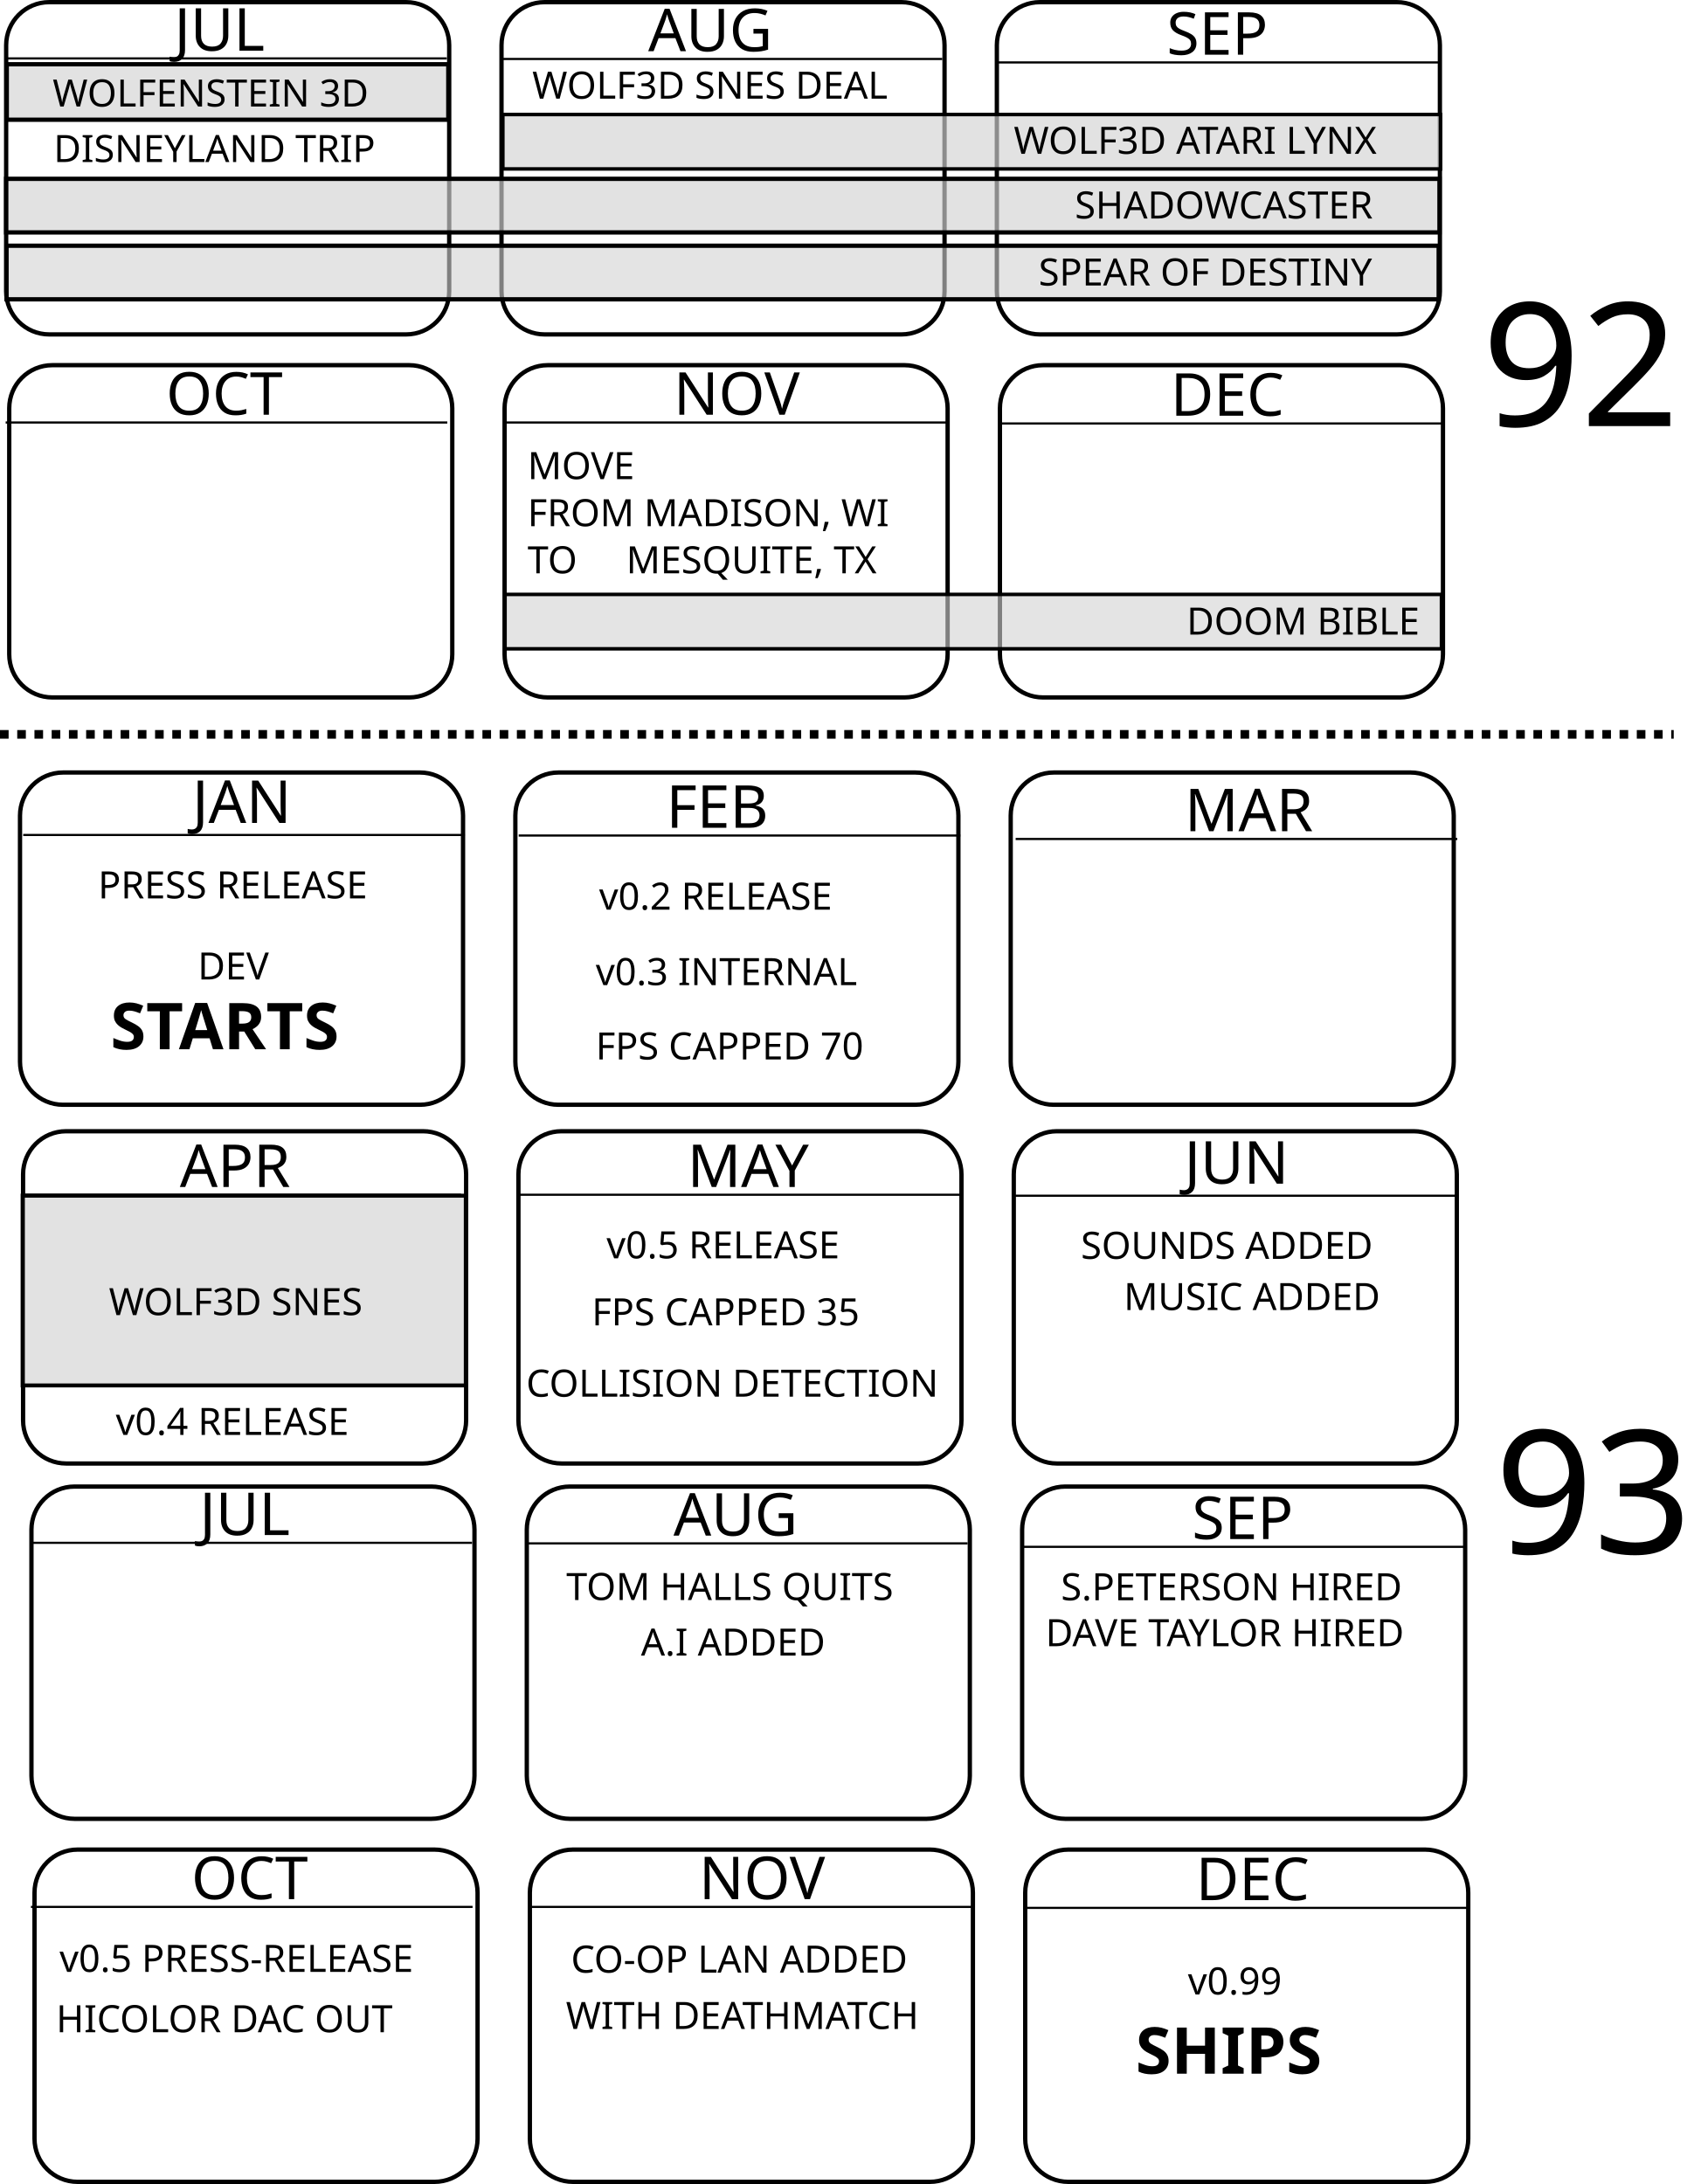
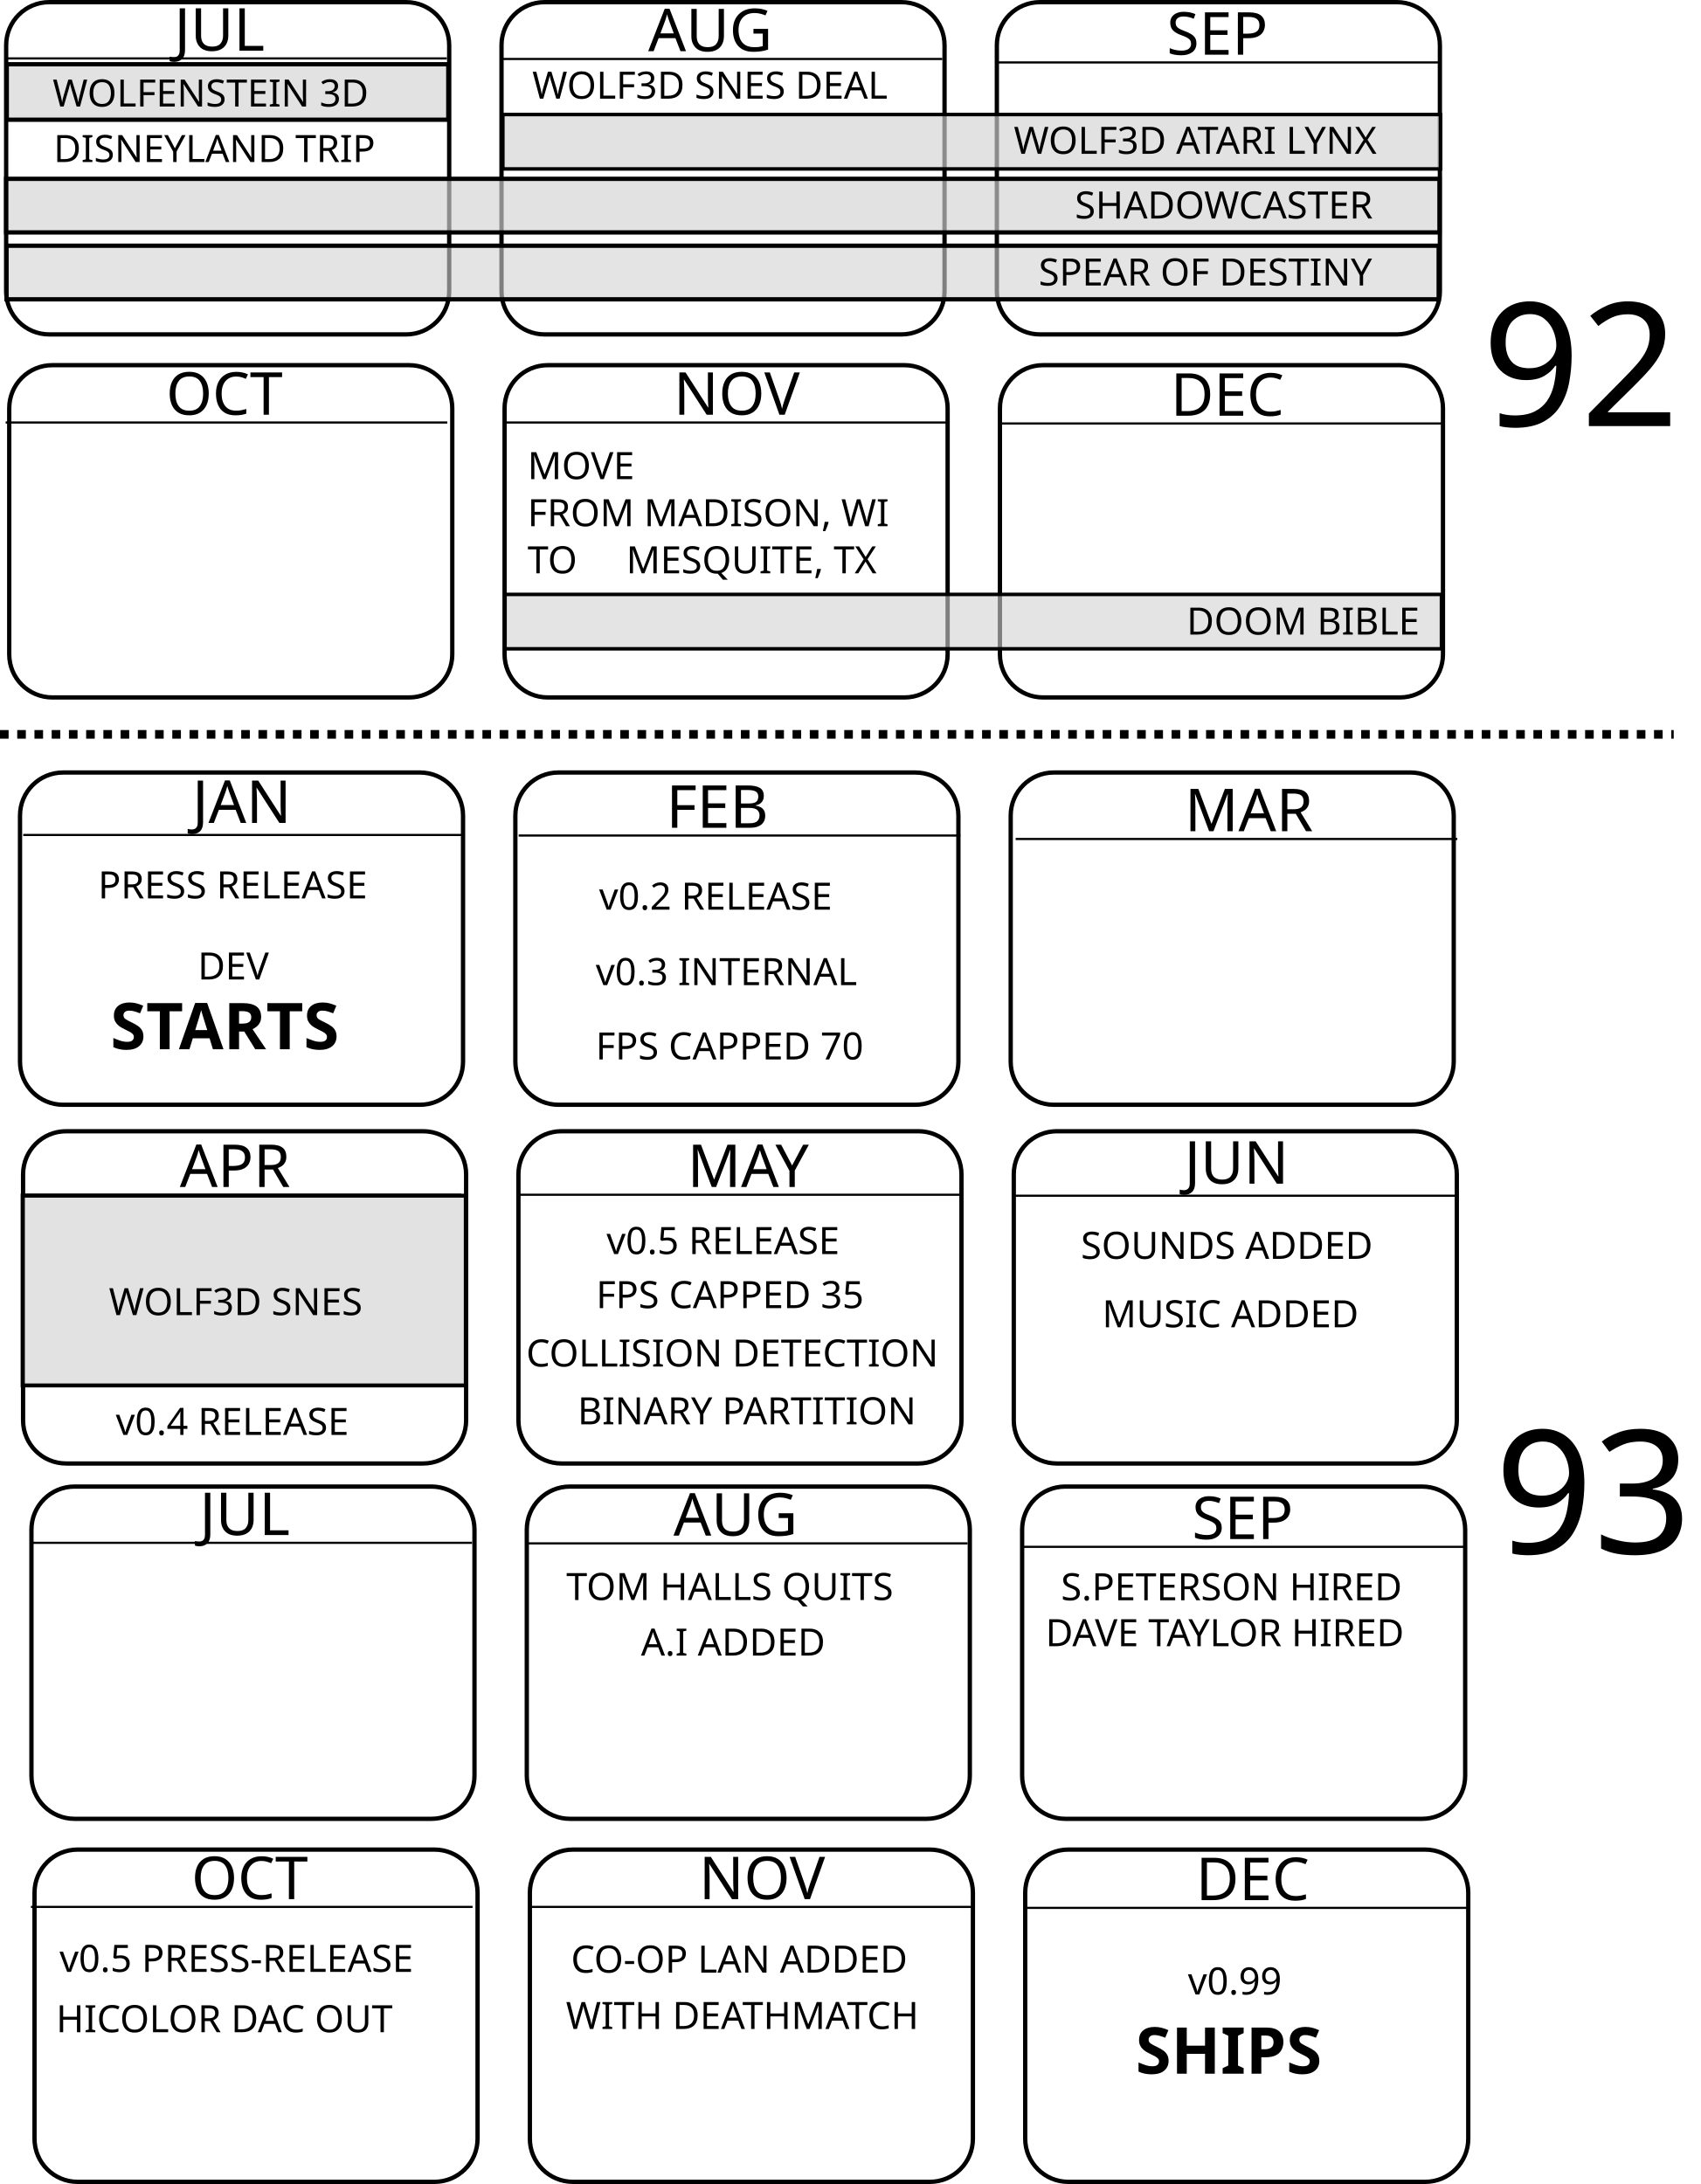
<svg xmlns="http://www.w3.org/2000/svg" width="222.812mm" height="286.212mm" viewBox="0 0 789.49 1014.137" id="svg2" version="1.1">
  <defs id="defs4" />
  <g id="layer1" transform="translate(-37.57143,-13.07656)">
    <text xml:space="preserve" style="font-style:normal;font-weight:normal;font-size:14px;line-height:125%;font-family:Sans;letter-spacing:0px;word-spacing:0px;fill:#000000;fill-opacity:1;stroke:none;stroke-width:1px;stroke-linecap:butt;stroke-linejoin:miter;stroke-opacity:1" x="725.714" y="210.934" id="text4300">
      <tspan id="tspan4302" x="725.714" y="210.934" style="font-size:80px">92</tspan>
    </text>
    <text xml:space="preserve" style="font-style:normal;font-weight:normal;font-size:14px;line-height:125%;font-family:Sans;letter-spacing:0px;word-spacing:0px;fill:#000000;fill-opacity:1;stroke:none;stroke-width:1px;stroke-linecap:butt;stroke-linejoin:miter;stroke-opacity:1" x="731.632" y="734.456" id="text4300-0">
      <tspan id="tspan4302-2" x="731.632" y="734.456" style="font-size:80px">93</tspan>
    </text>
    <g id="g4396" transform="translate(0,7.4960316e-5)">
      <rect ry="20" y="14.076" x="40.429" height="154.286" width="205.714" id="rect4362" style="fill:none;fill-opacity:1;stroke:#000000;stroke-width:2;stroke-linecap:butt;stroke-miterlimit:4;stroke-dasharray:none;stroke-dashoffset:0;stroke-opacity:1" />
      <rect ry="20" y="14.076" x="270.429" height="154.286" width="205.714" id="rect4362-1" style="fill:none;fill-opacity:1;stroke:#000000;stroke-width:2;stroke-linecap:butt;stroke-miterlimit:4;stroke-dasharray:none;stroke-dashoffset:0;stroke-opacity:1" />
      <rect ry="20" y="14.076" x="500.429" height="154.286" width="205.714" id="rect4362-3" style="fill:none;fill-opacity:1;stroke:#000000;stroke-width:2;stroke-linecap:butt;stroke-miterlimit:4;stroke-dasharray:none;stroke-dashoffset:0;stroke-opacity:1" />
    </g>
    <g transform="translate(1.428552,168.5714)" id="g4396-2">
      <rect ry="20" y="14.076" x="40.429" height="154.286" width="205.714" id="rect4362-7" style="fill:none;fill-opacity:1;stroke:#000000;stroke-width:2;stroke-linecap:butt;stroke-miterlimit:4;stroke-dasharray:none;stroke-dashoffset:0;stroke-opacity:1" />
      <rect ry="20" y="14.076" x="270.429" height="154.286" width="205.714" id="rect4362-1-1" style="fill:none;fill-opacity:1;stroke:#000000;stroke-width:2;stroke-linecap:butt;stroke-miterlimit:4;stroke-dasharray:none;stroke-dashoffset:0;stroke-opacity:1" />
      <rect ry="20" y="14.076" x="500.429" height="154.286" width="205.714" id="rect4362-3-4" style="fill:none;fill-opacity:1;stroke:#000000;stroke-width:2;stroke-linecap:butt;stroke-miterlimit:4;stroke-dasharray:none;stroke-dashoffset:0;stroke-opacity:1" />
    </g>
    <g id="g4396-1" transform="translate(6.428562,357.7143)">
      <rect ry="20" y="14.076" x="40.429" height="154.286" width="205.714" id="rect4362-36" style="fill:none;fill-opacity:1;stroke:#000000;stroke-width:2;stroke-linecap:butt;stroke-miterlimit:4;stroke-dasharray:none;stroke-dashoffset:0;stroke-opacity:1" />
      <rect ry="20" y="14.076" x="270.429" height="154.286" width="205.714" id="rect4362-1-4" style="fill:none;fill-opacity:1;stroke:#000000;stroke-width:2;stroke-linecap:butt;stroke-miterlimit:4;stroke-dasharray:none;stroke-dashoffset:0;stroke-opacity:1" />
      <rect ry="20" y="14.076" x="500.429" height="154.286" width="205.714" id="rect4362-3-8" style="fill:none;fill-opacity:1;stroke:#000000;stroke-width:2;stroke-linecap:butt;stroke-miterlimit:4;stroke-dasharray:none;stroke-dashoffset:0;stroke-opacity:1" />
    </g>
    <g transform="translate(7.857114,524.2857)" id="g4396-2-2">
      <rect ry="20" y="14.076" x="40.429" height="154.286" width="205.714" id="rect4362-7-3" style="fill:none;fill-opacity:1;stroke:#000000;stroke-width:2;stroke-linecap:butt;stroke-miterlimit:4;stroke-dasharray:none;stroke-dashoffset:0;stroke-opacity:1" />
      <rect ry="20" y="14.076" x="270.429" height="154.286" width="205.714" id="rect4362-1-1-4" style="fill:none;fill-opacity:1;stroke:#000000;stroke-width:2;stroke-linecap:butt;stroke-miterlimit:4;stroke-dasharray:none;stroke-dashoffset:0;stroke-opacity:1" />
      <rect ry="20" y="14.076" x="500.429" height="154.286" width="205.714" id="rect4362-3-4-3" style="fill:none;fill-opacity:1;stroke:#000000;stroke-width:2;stroke-linecap:butt;stroke-miterlimit:4;stroke-dasharray:none;stroke-dashoffset:0;stroke-opacity:1" />
    </g>
    <path style="fill:none;fill-rule:evenodd;stroke:#000000;stroke-width:4;stroke-linecap:butt;stroke-linejoin:miter;stroke-miterlimit:4;stroke-dasharray:4, 4;stroke-dashoffset:0;stroke-opacity:1" d="m 37.571,354.077 777.143,0" id="path4519" />
    <path style="fill:none;fill-rule:evenodd;stroke:#000000;stroke-width:1px;stroke-linecap:butt;stroke-linejoin:miter;stroke-opacity:1" d="m 39.978,40.202 205.054,0" id="path4521" />
    <text xml:space="preserve" style="font-style:normal;font-weight:normal;font-size:14px;line-height:125%;font-family:Sans;letter-spacing:0px;word-spacing:0px;fill:#000000;fill-opacity:1;stroke:none;stroke-width:1px;stroke-linecap:butt;stroke-linejoin:miter;stroke-opacity:1" x="118.479" y="36.597" id="text4523">
      <tspan id="tspan4525" x="118.479" y="36.597" style="font-size:27.5px">JUL</tspan>
    </text>
    <path style="fill:none;fill-rule:evenodd;stroke:#000000;stroke-width:1px;stroke-linecap:butt;stroke-linejoin:miter;stroke-opacity:1" d="m 270.044,40.46 205.054,0" id="path4521-7" />
    <text xml:space="preserve" style="font-style:normal;font-weight:normal;font-size:14px;line-height:125%;font-family:Sans;letter-spacing:0px;word-spacing:0px;fill:#000000;fill-opacity:1;stroke:none;stroke-width:1px;stroke-linecap:butt;stroke-linejoin:miter;stroke-opacity:1" x="338.545" y="36.855" id="text4523-1">
      <tspan id="tspan4525-2" x="338.545" y="36.855" style="font-size:27.5px">AUG</tspan>
    </text>
    <path style="fill:none;fill-rule:evenodd;stroke:#000000;stroke-width:1px;stroke-linecap:butt;stroke-linejoin:miter;stroke-opacity:1" d="m 500.785,42.065 205.054,0" id="path4521-3" />
    <text xml:space="preserve" style="font-style:normal;font-weight:normal;font-size:14px;line-height:125%;font-family:Sans;letter-spacing:0px;word-spacing:0px;fill:#000000;fill-opacity:1;stroke:none;stroke-width:1px;stroke-linecap:butt;stroke-linejoin:miter;stroke-opacity:1" x="579.287" y="38.46" id="text4523-17">
      <tspan id="tspan4525-1" x="579.287" y="38.46" style="font-size:27.5px">SEP</tspan>
    </text>
    <path style="fill:none;fill-rule:evenodd;stroke:#000000;stroke-width:1px;stroke-linecap:butt;stroke-linejoin:miter;stroke-opacity:1" d="m 40.203,209.263 205.054,0" id="path4521-2" />
    <text xml:space="preserve" style="font-style:normal;font-weight:normal;font-size:14px;line-height:125%;font-family:Sans;letter-spacing:0px;word-spacing:0px;fill:#000000;fill-opacity:1;stroke:none;stroke-width:1px;stroke-linecap:butt;stroke-linejoin:miter;stroke-opacity:1" x="114.705" y="205.657" id="text4523-7">
      <tspan id="tspan4525-6" x="114.705" y="205.657" style="font-size:27.5px">OCT</tspan>
    </text>
    <path style="fill:none;fill-rule:evenodd;stroke:#000000;stroke-width:1px;stroke-linecap:butt;stroke-linejoin:miter;stroke-opacity:1" d="m 271.846,209.263 205.054,0" id="path4521-37" />
    <text xml:space="preserve" style="font-style:normal;font-weight:normal;font-size:14px;line-height:125%;font-family:Sans;letter-spacing:0px;word-spacing:0px;fill:#000000;fill-opacity:1;stroke:none;stroke-width:1px;stroke-linecap:butt;stroke-linejoin:miter;stroke-opacity:1" x="350.348" y="205.657" id="text4523-5">
      <tspan id="tspan4525-7" x="350.348" y="205.657" style="font-size:27.5px">NOV</tspan>
    </text>
    <path style="fill:none;fill-rule:evenodd;stroke:#000000;stroke-width:1px;stroke-linecap:butt;stroke-linejoin:miter;stroke-opacity:1" d="m 502.588,209.713 205.054,0" id="path4521-1" />
    <text xml:space="preserve" style="font-style:normal;font-weight:normal;font-size:14px;line-height:125%;font-family:Sans;letter-spacing:0px;word-spacing:0px;fill:#000000;fill-opacity:1;stroke:none;stroke-width:1px;stroke-linecap:butt;stroke-linejoin:miter;stroke-opacity:1" x="581.089" y="206.108" id="text4523-0">
      <tspan id="tspan4525-0" x="581.089" y="206.108" style="font-size:27.5px">DEC</tspan>
    </text>
    <g id="g4396-7" transform="translate(11.74028,689.2803)">
      <rect ry="20" y="14.076" x="40.429" height="154.286" width="205.714" id="rect4362-2" style="fill:none;fill-opacity:1;stroke:#000000;stroke-width:2;stroke-linecap:butt;stroke-miterlimit:4;stroke-dasharray:none;stroke-dashoffset:0;stroke-opacity:1" />
      <rect ry="20" y="14.076" x="270.429" height="154.286" width="205.714" id="rect4362-1-2" style="fill:none;fill-opacity:1;stroke:#000000;stroke-width:2;stroke-linecap:butt;stroke-miterlimit:4;stroke-dasharray:none;stroke-dashoffset:0;stroke-opacity:1" />
      <rect ry="20" y="14.076" x="500.429" height="154.286" width="205.714" id="rect4362-3-1" style="fill:none;fill-opacity:1;stroke:#000000;stroke-width:2;stroke-linecap:butt;stroke-miterlimit:4;stroke-dasharray:none;stroke-dashoffset:0;stroke-opacity:1" />
    </g>
    <g transform="translate(13.16883,857.8517)" id="g4396-2-3">
      <rect ry="20" y="14.076" x="40.429" height="154.286" width="205.714" id="rect4362-7-0" style="fill:none;fill-opacity:1;stroke:#000000;stroke-width:2;stroke-linecap:butt;stroke-miterlimit:4;stroke-dasharray:none;stroke-dashoffset:0;stroke-opacity:1" />
      <rect ry="20" y="14.076" x="270.429" height="154.286" width="205.714" id="rect4362-1-1-8" style="fill:none;fill-opacity:1;stroke:#000000;stroke-width:2;stroke-linecap:butt;stroke-miterlimit:4;stroke-dasharray:none;stroke-dashoffset:0;stroke-opacity:1" />
      <rect ry="20" y="14.076" x="500.429" height="154.286" width="205.714" id="rect4362-3-4-39" style="fill:none;fill-opacity:1;stroke:#000000;stroke-width:2;stroke-linecap:butt;stroke-miterlimit:4;stroke-dasharray:none;stroke-dashoffset:0;stroke-opacity:1" />
    </g>
    <path style="fill:none;fill-rule:evenodd;stroke:#000000;stroke-width:1px;stroke-linecap:butt;stroke-linejoin:miter;stroke-opacity:1" d="m 51.718,729.482 205.054,0" id="path4521-71" />
    <text xml:space="preserve" style="font-style:normal;font-weight:normal;font-size:14px;line-height:125%;font-family:Sans;letter-spacing:0px;word-spacing:0px;fill:#000000;fill-opacity:1;stroke:none;stroke-width:1px;stroke-linecap:butt;stroke-linejoin:miter;stroke-opacity:1" x="130.22" y="725.877" id="text4523-8">
      <tspan id="tspan4525-16" x="130.22" y="725.877" style="font-size:27.5px">JUL</tspan>
    </text>
    <path style="fill:none;fill-rule:evenodd;stroke:#000000;stroke-width:1px;stroke-linecap:butt;stroke-linejoin:miter;stroke-opacity:1" d="m 281.784,729.74 205.054,0" id="path4521-7-3" />
    <text xml:space="preserve" style="font-style:normal;font-weight:normal;font-size:14px;line-height:125%;font-family:Sans;letter-spacing:0px;word-spacing:0px;fill:#000000;fill-opacity:1;stroke:none;stroke-width:1px;stroke-linecap:butt;stroke-linejoin:miter;stroke-opacity:1" x="350.285" y="726.135" id="text4523-1-3">
      <tspan id="tspan4525-2-5" x="350.285" y="726.135" style="font-size:27.5px">AUG</tspan>
    </text>
    <path style="fill:none;fill-rule:evenodd;stroke:#000000;stroke-width:1px;stroke-linecap:butt;stroke-linejoin:miter;stroke-opacity:1" d="m 512.525,731.345 205.054,0" id="path4521-3-7" />
    <text xml:space="preserve" style="font-style:normal;font-weight:normal;font-size:14px;line-height:125%;font-family:Sans;letter-spacing:0px;word-spacing:0px;fill:#000000;fill-opacity:1;stroke:none;stroke-width:1px;stroke-linecap:butt;stroke-linejoin:miter;stroke-opacity:1" x="591.027" y="727.74" id="text4523-17-4">
      <tspan id="tspan4525-1-7" x="591.027" y="727.74" style="font-size:27.5px">SEP</tspan>
    </text>
    <path style="fill:none;fill-rule:evenodd;stroke:#000000;stroke-width:1px;stroke-linecap:butt;stroke-linejoin:miter;stroke-opacity:1" d="m 51.944,898.543 205.054,0" id="path4521-2-4" />
    <text xml:space="preserve" style="font-style:normal;font-weight:normal;font-size:14px;line-height:125%;font-family:Sans;letter-spacing:0px;word-spacing:0px;fill:#000000;fill-opacity:1;stroke:none;stroke-width:1px;stroke-linecap:butt;stroke-linejoin:miter;stroke-opacity:1" x="126.445" y="894.938" id="text4523-7-0">
      <tspan id="tspan4525-6-9" x="126.445" y="894.938" style="font-size:27.5px">OCT</tspan>
    </text>
    <path style="fill:none;fill-rule:evenodd;stroke:#000000;stroke-width:1px;stroke-linecap:butt;stroke-linejoin:miter;stroke-opacity:1" d="m 283.586,898.543 205.054,0" id="path4521-37-8" />
    <text xml:space="preserve" style="font-style:normal;font-weight:normal;font-size:14px;line-height:125%;font-family:Sans;letter-spacing:0px;word-spacing:0px;fill:#000000;fill-opacity:1;stroke:none;stroke-width:1px;stroke-linecap:butt;stroke-linejoin:miter;stroke-opacity:1" x="362.088" y="894.938" id="text4523-5-9">
      <tspan id="tspan4525-7-0" x="362.088" y="894.938" style="font-size:27.5px">NOV</tspan>
    </text>
    <path style="fill:none;fill-rule:evenodd;stroke:#000000;stroke-width:1px;stroke-linecap:butt;stroke-linejoin:miter;stroke-opacity:1" d="m 514.328,898.994 205.054,0" id="path4521-1-1" />
    <text xml:space="preserve" style="font-style:normal;font-weight:normal;font-size:14px;line-height:125%;font-family:Sans;letter-spacing:0px;word-spacing:0px;fill:#000000;fill-opacity:1;stroke:none;stroke-width:1px;stroke-linecap:butt;stroke-linejoin:miter;stroke-opacity:1" x="592.83" y="895.388" id="text4523-0-2">
      <tspan id="tspan4525-0-1" x="592.83" y="895.388" style="font-size:27.5px">DEC</tspan>
    </text>
    <path style="fill:none;fill-rule:evenodd;stroke:#000000;stroke-width:1px;stroke-linecap:butt;stroke-linejoin:miter;stroke-opacity:1" d="m 48.353,400.794 205.054,0" id="path4521-71-2" />
    <text xml:space="preserve" style="font-style:normal;font-weight:normal;font-size:14px;line-height:125%;font-family:Sans;letter-spacing:0px;word-spacing:0px;fill:#000000;fill-opacity:1;stroke:none;stroke-width:1px;stroke-linecap:butt;stroke-linejoin:miter;stroke-opacity:1" x="126.854" y="395.189" id="text4523-8-5">
      <tspan id="tspan4525-16-6" x="126.854" y="395.189" style="font-size:27.5px">JAN</tspan>
    </text>
    <path style="fill:none;fill-rule:evenodd;stroke:#000000;stroke-width:1px;stroke-linecap:butt;stroke-linejoin:miter;stroke-opacity:1" d="m 278.419,401.052 205.054,0" id="path4521-7-3-2" />
    <text xml:space="preserve" style="font-style:normal;font-weight:normal;font-size:14px;line-height:125%;font-family:Sans;letter-spacing:0px;word-spacing:0px;fill:#000000;fill-opacity:1;stroke:none;stroke-width:1px;stroke-linecap:butt;stroke-linejoin:miter;stroke-opacity:1" x="346.92" y="397.446" id="text4523-1-3-9">
      <tspan id="tspan4525-2-5-7" x="346.92" y="397.446" style="font-size:27.5px">FEB</tspan>
    </text>
    <path style="fill:none;fill-rule:evenodd;stroke:#000000;stroke-width:1px;stroke-linecap:butt;stroke-linejoin:miter;stroke-opacity:1" d="m 509.16,402.657 205.054,0" id="path4521-3-7-1" />
    <text xml:space="preserve" style="font-style:normal;font-weight:normal;font-size:14px;line-height:125%;font-family:Sans;letter-spacing:0px;word-spacing:0px;fill:#000000;fill-opacity:1;stroke:none;stroke-width:1px;stroke-linecap:butt;stroke-linejoin:miter;stroke-opacity:1" x="587.662" y="399.052" id="text4523-17-4-7">
      <tspan id="tspan4525-1-7-7" x="587.662" y="399.052" style="font-size:27.5px">MAR</tspan>
    </text>
    <path style="fill:none;fill-rule:evenodd;stroke:#000000;stroke-width:0.997px;stroke-linecap:butt;stroke-linejoin:miter;stroke-opacity:1" d="m 47.867,567.855 203.765,0" id="path4521-2-4-5" />
    <text xml:space="preserve" style="font-style:normal;font-weight:normal;font-size:14px;line-height:125%;font-family:Sans;letter-spacing:0px;word-spacing:0px;fill:#000000;fill-opacity:1;stroke:none;stroke-width:1px;stroke-linecap:butt;stroke-linejoin:miter;stroke-opacity:1" x="121.08" y="564.249" id="text4523-7-0-3">
      <tspan id="tspan4525-6-9-5" x="121.08" y="564.249" style="font-size:27.5px">APR</tspan>
    </text>
    <path style="fill:none;fill-rule:evenodd;stroke:#000000;stroke-width:1px;stroke-linecap:butt;stroke-linejoin:miter;stroke-opacity:1" d="m 278.221,567.855 205.054,0" id="path4521-37-8-5" />
    <text xml:space="preserve" style="font-style:normal;font-weight:normal;font-size:14px;line-height:125%;font-family:Sans;letter-spacing:0px;word-spacing:0px;fill:#000000;fill-opacity:1;stroke:none;stroke-width:1px;stroke-linecap:butt;stroke-linejoin:miter;stroke-opacity:1" x="356.723" y="564.249" id="text4523-5-9-6">
      <tspan id="tspan4525-7-0-8" x="356.723" y="564.249" style="font-size:27.5px">MAY</tspan>
    </text>
    <path style="fill:none;fill-rule:evenodd;stroke:#000000;stroke-width:1px;stroke-linecap:butt;stroke-linejoin:miter;stroke-opacity:1" d="m 508.963,568.305 205.054,0" id="path4521-1-1-9" />
    <text xml:space="preserve" style="font-style:normal;font-weight:normal;font-size:14px;line-height:125%;font-family:Sans;letter-spacing:0px;word-spacing:0px;fill:#000000;fill-opacity:1;stroke:none;stroke-width:1px;stroke-linecap:butt;stroke-linejoin:miter;stroke-opacity:1" x="587.464" y="562.7" id="text4523-0-2-2">
      <tspan id="tspan4525-0-1-6" x="587.464" y="562.7" style="font-size:27.5px">JUN</tspan>
    </text>
    <text xml:space="preserve" style="font-style:normal;font-weight:normal;font-size:17.5px;line-height:125%;font-family:Sans;letter-spacing:0px;word-spacing:0px;fill:#000000;fill-opacity:1;stroke:none;stroke-width:1px;stroke-linecap:butt;stroke-linejoin:miter;stroke-opacity:1" x="315.745" y="435.479" id="text4793">
      <tspan id="tspan4795" x="315.745" y="435.479">v0.2 RELEASE</tspan>
    </text>
    <text xml:space="preserve" style="font-style:normal;font-weight:normal;font-size:17.5px;line-height:125%;font-family:Sans;letter-spacing:0px;word-spacing:0px;fill:#000000;fill-opacity:1;stroke:none;stroke-width:1px;stroke-linecap:butt;stroke-linejoin:miter;stroke-opacity:1" x="91.327" y="679.388" id="text4793-7">
      <tspan id="tspan4795-4" x="91.327" y="679.388">v0.4 RELEASE</tspan>
    </text>
-     <text xml:space="preserve" style="font-style:normal;font-weight:normal;font-size:17.5px;line-height:125%;font-family:Sans;letter-spacing:0px;word-spacing:0px;fill:#000000;fill-opacity:1;stroke:none;stroke-width:1px;stroke-linecap:butt;stroke-linejoin:miter;stroke-opacity:1" x="319.183" y="597.395" id="text4793-2">
-       <tspan id="tspan4795-44" x="319.183" y="597.395">v0.5 RELEASE</tspan>
+     <text xml:space="preserve" style="font-style:normal;font-weight:normal;font-size:17.5px;line-height:125%;font-family:Sans;letter-spacing:0px;word-spacing:0px;fill:#000000;fill-opacity:1;stroke:none;stroke-width:1px;stroke-linecap:butt;stroke-linejoin:miter;stroke-opacity:1" x="319.183" y="595.395" id="text4793-2">
+       <tspan id="tspan4795-44" x="319.183" y="595.395">v0.5 RELEASE</tspan>
    </text>
    <text xml:space="preserve" style="font-style:normal;font-weight:normal;font-size:17.5px;line-height:125%;font-family:Sans;letter-spacing:0px;word-spacing:0px;fill:#000000;fill-opacity:1;stroke:none;stroke-width:1px;stroke-linecap:butt;stroke-linejoin:miter;stroke-opacity:1" x="589.132" y="939.204" id="text4793-3">
      <tspan id="tspan4795-1" x="589.132" y="939.204">v0.99 </tspan>
    </text>
    <text xml:space="preserve" style="font-style:normal;font-weight:normal;font-size:17.5px;line-height:125%;font-family:Sans;letter-spacing:0px;word-spacing:0px;fill:#000000;fill-opacity:1;stroke:none;stroke-width:1px;stroke-linecap:butt;stroke-linejoin:miter;stroke-opacity:1" x="65.199" y="928.708" id="text4793-2-8">
      <tspan id="tspan4795-44-1" x="65.199" y="928.708">v0.5 PRESS-RELEASE</tspan>
    </text>
    <text xml:space="preserve" style="font-style:normal;font-weight:normal;font-size:17.5px;line-height:125%;font-family:Sans;letter-spacing:0px;word-spacing:0px;fill:#000000;fill-opacity:1;stroke:none;stroke-width:1px;stroke-linecap:butt;stroke-linejoin:miter;stroke-opacity:1" x="300.518" y="756.052" id="text4793-2-3">
      <tspan id="tspan4795-44-6" x="300.518" y="756.052">TOM HALLS QUITS</tspan>
    </text>
    <rect style="fill:#d3d3d3;fill-opacity:0.602;stroke:#000000;stroke-width:2.001;stroke-linecap:butt;stroke-miterlimit:4;stroke-dasharray:none;stroke-dashoffset:0;stroke-opacity:1" id="rect5043-3" width="664.995" height="24.886" x="40.589" y="127.177" />
    <text xml:space="preserve" style="font-style:normal;font-weight:normal;font-size:17.5px;line-height:125%;font-family:Sans;letter-spacing:0px;word-spacing:0px;fill:#000000;fill-opacity:1;stroke:none;stroke-width:1px;stroke-linecap:butt;stroke-linejoin:miter;stroke-opacity:1" x="519.837" y="145.645" id="text4793-2-2">
      <tspan id="tspan4795-44-65" x="519.837" y="145.645">SPEAR OF DESTINY</tspan>
    </text>
    <rect style="fill:#d3d3d3;fill-opacity:0.664;stroke:#000000;stroke-width:1.999;stroke-linecap:butt;stroke-miterlimit:4;stroke-dasharray:none;stroke-dashoffset:0;stroke-opacity:1" id="rect5043-4" width="205.019" height="25.757" x="40.712" y="42.911" />
    <text xml:space="preserve" style="font-style:normal;font-weight:normal;font-size:17.5px;line-height:125%;font-family:Sans;letter-spacing:0px;word-spacing:0px;fill:#000000;fill-opacity:1;stroke:none;stroke-width:1px;stroke-linecap:butt;stroke-linejoin:miter;stroke-opacity:1" x="62.024" y="62.539" id="text4793-2-2-7">
      <tspan id="tspan4795-44-65-8" x="62.024" y="62.539">WOLFENSTEIN 3D</tspan>
    </text>
    <text xml:space="preserve" style="font-style:normal;font-weight:normal;font-size:17.5px;line-height:125%;font-family:Sans;letter-spacing:0px;word-spacing:0px;fill:#000000;fill-opacity:1;stroke:none;stroke-width:1px;stroke-linecap:butt;stroke-linejoin:miter;stroke-opacity:1" x="62.476" y="88.315" id="text4793-2-2-7-5">
      <tspan id="tspan4795-44-65-8-0" x="62.476" y="88.315">DISNEYLAND TRIP</tspan>
    </text>
    <rect style="fill:#d3d3d3;fill-opacity:0.664;stroke:#000000;stroke-width:2.002;stroke-linecap:butt;stroke-miterlimit:4;stroke-dasharray:none;stroke-dashoffset:0;stroke-opacity:1" id="rect5043" width="665.537" height="24.885" x="40.43" y="96.116" />
    <text xml:space="preserve" style="font-style:normal;font-weight:normal;font-size:17.5px;line-height:125%;font-family:Sans;letter-spacing:0px;word-spacing:0px;fill:#000000;fill-opacity:1;stroke:none;stroke-width:1px;stroke-linecap:butt;stroke-linejoin:miter;stroke-opacity:1" x="536.661" y="114.536" id="text4793-2-2-9">
      <tspan id="tspan4795-44-65-5" x="536.661" y="114.536">SHADOWCASTER</tspan>
    </text>
    <text xml:space="preserve" style="font-style:normal;font-weight:normal;font-size:17.5px;line-height:125%;font-family:Sans;letter-spacing:0px;word-spacing:0px;fill:#000000;fill-opacity:1;stroke:none;stroke-width:1px;stroke-linecap:butt;stroke-linejoin:miter;stroke-opacity:1" x="530.207" y="756.159" id="text4793-2-3-4">
      <tspan id="tspan4795-44-6-7" x="530.207" y="756.159">S.PETERSON HIRED</tspan>
    </text>
    <text xml:space="preserve" style="font-style:normal;font-weight:normal;font-size:17.5px;line-height:125%;font-family:Sans;letter-spacing:0px;word-spacing:0px;fill:#000000;fill-opacity:1;stroke:none;stroke-width:1px;stroke-linecap:butt;stroke-linejoin:miter;stroke-opacity:1" x="314.183" y="470.512" id="text4793-38">
      <tspan id="tspan4795-3" x="314.183" y="470.512">v0.3 INTERNAL</tspan>
    </text>
    <text xml:space="preserve" style="font-style:normal;font-weight:normal;font-size:17.5px;line-height:125%;font-family:Sans;letter-spacing:0px;word-spacing:0px;fill:#000000;fill-opacity:1;stroke:none;stroke-width:1px;stroke-linecap:butt;stroke-linejoin:miter;stroke-opacity:1" x="314.189" y="505.03" id="text4977">
      <tspan id="tspan4979" x="314.189" y="505.03">FPS CAPPED 70</tspan>
    </text>
-     <text xml:space="preserve" style="font-style:normal;font-weight:normal;font-size:17.5px;line-height:125%;font-family:Sans;letter-spacing:0px;word-spacing:0px;fill:#000000;fill-opacity:1;stroke:none;stroke-width:1px;stroke-linecap:butt;stroke-linejoin:miter;stroke-opacity:1" x="312.355" y="628.504" id="text4977-8">
-       <tspan id="tspan4979-8" x="312.355" y="628.504">FPS CAPPED 35</tspan>
+     <text xml:space="preserve" style="font-style:normal;font-weight:normal;font-size:17.5px;line-height:125%;font-family:Sans;letter-spacing:0px;word-spacing:0px;fill:#000000;fill-opacity:1;stroke:none;stroke-width:1px;stroke-linecap:butt;stroke-linejoin:miter;stroke-opacity:1" x="314.355" y="620.504" id="text4977-8">
+       <tspan id="tspan4979-8" x="314.355" y="620.504">FPS CAPPED 35</tspan>
    </text>
    <text xml:space="preserve" style="font-style:normal;font-weight:normal;font-size:17.5px;line-height:125%;font-family:Sans;letter-spacing:0px;word-spacing:0px;fill:#000000;fill-opacity:1;stroke:none;stroke-width:1px;stroke-linecap:butt;stroke-linejoin:miter;stroke-opacity:1" x="539.451" y="597.617" id="text4977-5">
      <tspan id="tspan4979-86" x="539.451" y="597.617">SOUNDS ADDED</tspan>
    </text>
-     <text xml:space="preserve" style="font-style:normal;font-weight:normal;font-size:17.5px;line-height:125%;font-family:Sans;letter-spacing:0px;word-spacing:0px;fill:#000000;fill-opacity:1;stroke:none;stroke-width:1px;stroke-linecap:butt;stroke-linejoin:miter;stroke-opacity:1" x="559.359" y="621.393" id="text4977-5-3">
-       <tspan id="tspan4979-86-1" x="559.359" y="621.393">MUSIC ADDED</tspan>
+     <text xml:space="preserve" style="font-style:normal;font-weight:normal;font-size:17.5px;line-height:125%;font-family:Sans;letter-spacing:0px;word-spacing:0px;fill:#000000;fill-opacity:1;stroke:none;stroke-width:1px;stroke-linecap:butt;stroke-linejoin:miter;stroke-opacity:1" x="549.359" y="629.393" id="text4977-5-3">
+       <tspan id="tspan4979-86-1" x="549.359" y="629.393">MUSIC ADDED</tspan>
    </text>
    <text xml:space="preserve" style="font-style:normal;font-weight:normal;font-size:17.5px;line-height:125%;font-family:Sans;letter-spacing:0px;word-spacing:0px;fill:#000000;fill-opacity:1;stroke:none;stroke-width:1px;stroke-linecap:butt;stroke-linejoin:miter;stroke-opacity:1" x="335.184" y="781.847" id="text4977-5-3-8">
      <tspan id="tspan4979-86-1-7" x="335.184" y="781.847">A.I ADDED</tspan>
    </text>
-     <text xml:space="preserve" style="font-style:normal;font-weight:normal;font-size:17.5px;line-height:125%;font-family:Sans;letter-spacing:0px;word-spacing:0px;fill:#000000;fill-opacity:1;stroke:none;stroke-width:1px;stroke-linecap:butt;stroke-linejoin:miter;stroke-opacity:1" x="281.895" y="661.623" id="text4977-5-3-8-9">
-       <tspan id="tspan4979-86-1-7-4" x="281.895" y="661.623">COLLISION DETECTION</tspan>
+     <text xml:space="preserve" style="font-style:normal;font-weight:normal;font-size:17.5px;line-height:125%;font-family:Sans;letter-spacing:0px;word-spacing:0px;fill:#000000;fill-opacity:1;stroke:none;stroke-width:1px;stroke-linecap:butt;stroke-linejoin:miter;stroke-opacity:1" x="281.895" y="647.623" id="text4977-5-3-8-9">
+       <tspan id="tspan4979-86-1-7-4" x="281.895" y="647.623">COLLISION DETECTION</tspan>
    </text>
    <text xml:space="preserve" style="font-style:normal;font-weight:normal;font-size:17.5px;line-height:125%;font-family:Sans;letter-spacing:0px;word-spacing:0px;fill:#000000;fill-opacity:1;stroke:none;stroke-width:1px;stroke-linecap:butt;stroke-linejoin:miter;stroke-opacity:1" x="63.632" y="956.74" id="text4977-5-3-8-6">
      <tspan x="63.632" y="956.74" id="tspan5105">HICOLOR DAC OUT</tspan>
    </text>
    <rect style="fill:#d3d3d3;fill-opacity:0.602;stroke:#000000;stroke-width:1.63;stroke-linecap:butt;stroke-miterlimit:4;stroke-dasharray:none;stroke-dashoffset:0;stroke-opacity:1" id="rect5043-3-2" width="434.806" height="25.257" x="272.065" y="289.091" />
    <text xml:space="preserve" style="font-style:normal;font-weight:normal;font-size:17.5px;line-height:125%;font-family:Sans;letter-spacing:0px;word-spacing:0px;fill:#000000;fill-opacity:1;stroke:none;stroke-width:1px;stroke-linecap:butt;stroke-linejoin:miter;stroke-opacity:1" x="588.571" y="307.744" id="text4793-2-2-5">
      <tspan id="tspan4795-44-65-0" x="588.571" y="307.744">DOOM BIBLE</tspan>
    </text>
    <text xml:space="preserve" style="font-style:normal;font-weight:normal;font-size:17.5px;line-height:125%;font-family:Sans;letter-spacing:0px;word-spacing:0px;fill:#000000;fill-opacity:1;stroke:none;stroke-width:1px;stroke-linecap:butt;stroke-linejoin:miter;stroke-opacity:1" x="302.689" y="929.063" id="text4977-5-3-1">
      <tspan id="tspan4979-86-1-5" x="302.689" y="929.063">CO-OP LAN ADDED</tspan>
    </text>
    <text xml:space="preserve" style="font-style:normal;font-weight:normal;font-size:17.5px;line-height:125%;font-family:Sans;letter-spacing:0px;word-spacing:0px;fill:#000000;fill-opacity:1;stroke:none;stroke-width:1px;stroke-linecap:butt;stroke-linejoin:miter;stroke-opacity:1" x="83.109" y="430.24" id="text4793-6">
      <tspan id="tspan4795-7" x="83.109" y="430.24">PRESS RELEASE</tspan>
    </text>
    <text xml:space="preserve" style="font-style:normal;font-weight:normal;font-size:17.5px;line-height:125%;font-family:Sans;letter-spacing:0px;word-spacing:0px;fill:#000000;fill-opacity:1;stroke:none;stroke-width:1px;stroke-linecap:butt;stroke-linejoin:miter;stroke-opacity:1" x="129.398" y="467.902" id="text4793-6-0">
      <tspan x="129.398" y="467.902" id="tspan5326">DEV</tspan>
    </text>
    <text xml:space="preserve" style="font-style:normal;font-weight:normal;font-size:17.5px;line-height:125%;font-family:Sans;letter-spacing:0px;word-spacing:0px;fill:#000000;fill-opacity:1;stroke:none;stroke-width:1px;stroke-linecap:butt;stroke-linejoin:miter;stroke-opacity:1" x="523.047" y="777.483" id="text4793-2-3-4-6">
      <tspan id="tspan4795-44-6-7-7" x="523.047" y="777.483">DAVE TAYLOR HIRED</tspan>
    </text>
    <rect style="fill:#d3d3d3;fill-opacity:0.664;stroke:#000000;stroke-width:1.631;stroke-linecap:butt;stroke-miterlimit:4;stroke-dasharray:none;stroke-dashoffset:0;stroke-opacity:1" id="rect5043-6" width="435.417" height="25.256" x="271.053" y="66.259" />
    <text xml:space="preserve" style="font-style:normal;font-weight:normal;font-size:17.5px;line-height:125%;font-family:Sans;letter-spacing:0px;word-spacing:0px;fill:#000000;fill-opacity:1;stroke:none;stroke-width:1px;stroke-linecap:butt;stroke-linejoin:miter;stroke-opacity:1" x="508.307" y="84.504" id="text4793-2-2-9-7">
      <tspan id="tspan4795-44-65-5-6" x="508.307" y="84.504">WOLF3D ATARI LYNX</tspan>
    </text>
    <rect style="fill:#d3d3d3;fill-opacity:0.664;stroke:#000000;stroke-width:1.829;stroke-linecap:butt;stroke-miterlimit:4;stroke-dasharray:none;stroke-dashoffset:0;stroke-opacity:1" id="rect5043-6-6" width="205.762" height="88.119" x="48.079" y="568.284" />
    <text xml:space="preserve" style="font-style:normal;font-weight:normal;font-size:17.511px;line-height:125%;font-family:Sans;letter-spacing:0px;word-spacing:0px;fill:#000000;fill-opacity:1;stroke:none;stroke-width:1px;stroke-linecap:butt;stroke-linejoin:miter;stroke-opacity:1" x="88.086" y="624.149" id="text4793-2-2-9-7-9" transform="scale(1.00063,0.9993701)">
      <tspan id="tspan4795-44-65-5-6-7" x="88.086" y="624.149">WOLF3D SNES</tspan>
    </text>
    <text xml:space="preserve" style="font-style:normal;font-weight:normal;font-size:17.5px;line-height:125%;font-family:Sans;letter-spacing:0px;word-spacing:0px;fill:#000000;fill-opacity:1;stroke:none;stroke-width:1px;stroke-linecap:butt;stroke-linejoin:miter;stroke-opacity:1" x="284.723" y="58.894" id="text4793-2-2-9-7-1">
      <tspan id="tspan4795-44-65-5-6-9" x="284.723" y="58.894">WOLF3D SNES DEAL</tspan>
    </text>
    <text xml:space="preserve" style="font-style:normal;font-variant:normal;font-weight:bold;font-stretch:normal;font-size:30px;line-height:125%;font-family:Sans;-inkscape-font-specification:'Sans Bold';letter-spacing:0px;word-spacing:0px;fill:#000000;fill-opacity:1;stroke:none;stroke-width:1px;stroke-linecap:butt;stroke-linejoin:miter;stroke-opacity:1" x="564.838" y="975.994" id="text5373">
      <tspan id="tspan5375" x="564.838" y="975.994">SHIPS</tspan>
    </text>
    <text xml:space="preserve" style="font-style:normal;font-variant:normal;font-weight:bold;font-stretch:normal;font-size:30px;line-height:125%;font-family:Sans;-inkscape-font-specification:'Sans Bold';letter-spacing:0px;word-spacing:0px;fill:#000000;fill-opacity:1;stroke:none;stroke-width:1px;stroke-linecap:butt;stroke-linejoin:miter;stroke-opacity:1" x="88.831" y="500.3" id="text4793-6-0-1">
      <tspan x="88.831" y="500.3" id="tspan5326-6">STARTS</tspan>
    </text>
    <text xml:space="preserve" style="font-style:normal;font-weight:normal;font-size:17.5px;line-height:125%;font-family:Sans;letter-spacing:0px;word-spacing:0px;fill:#000000;fill-opacity:1;stroke:none;stroke-width:1px;stroke-linecap:butt;stroke-linejoin:miter;stroke-opacity:1" x="282.533" y="235.549" id="text4793-2-2-5-1">
      <tspan id="tspan4795-44-65-0-5" x="282.533" y="235.549">MOVE </tspan>
      <tspan x="282.533" y="257.424" id="tspan4316">FROM MADISON, WI</tspan>
      <tspan x="282.533" y="279.299" id="tspan4314">TO     MESQUITE, TX</tspan>
    </text>
    <text xml:space="preserve" style="font-style:normal;font-weight:normal;font-size:17.5px;line-height:125%;font-family:Sans;letter-spacing:0px;word-spacing:0px;fill:#000000;fill-opacity:1;stroke:none;stroke-width:1px;stroke-linecap:butt;stroke-linejoin:miter;stroke-opacity:1" x="300.338" y="955.224" id="text4977-5-3-1-4">
      <tspan id="tspan4979-86-1-5-2" x="300.338" y="955.224">WITH DEATHMATCH</tspan>
    </text>
+     <text xml:space="preserve" style="font-style:normal;font-weight:normal;font-size:17.5px;line-height:125%;font-family:Sans;letter-spacing:0px;word-spacing:0px;fill:#000000;fill-opacity:1;stroke:none;stroke-width:1px;stroke-linecap:butt;stroke-linejoin:miter;stroke-opacity:1" x="305.758" y="674.456" id="text4977-8-8">
+       <tspan id="tspan4979-8-9" x="305.758" y="674.456">BINARY PARTITION</tspan>
+     </text>
  </g>
</svg>
